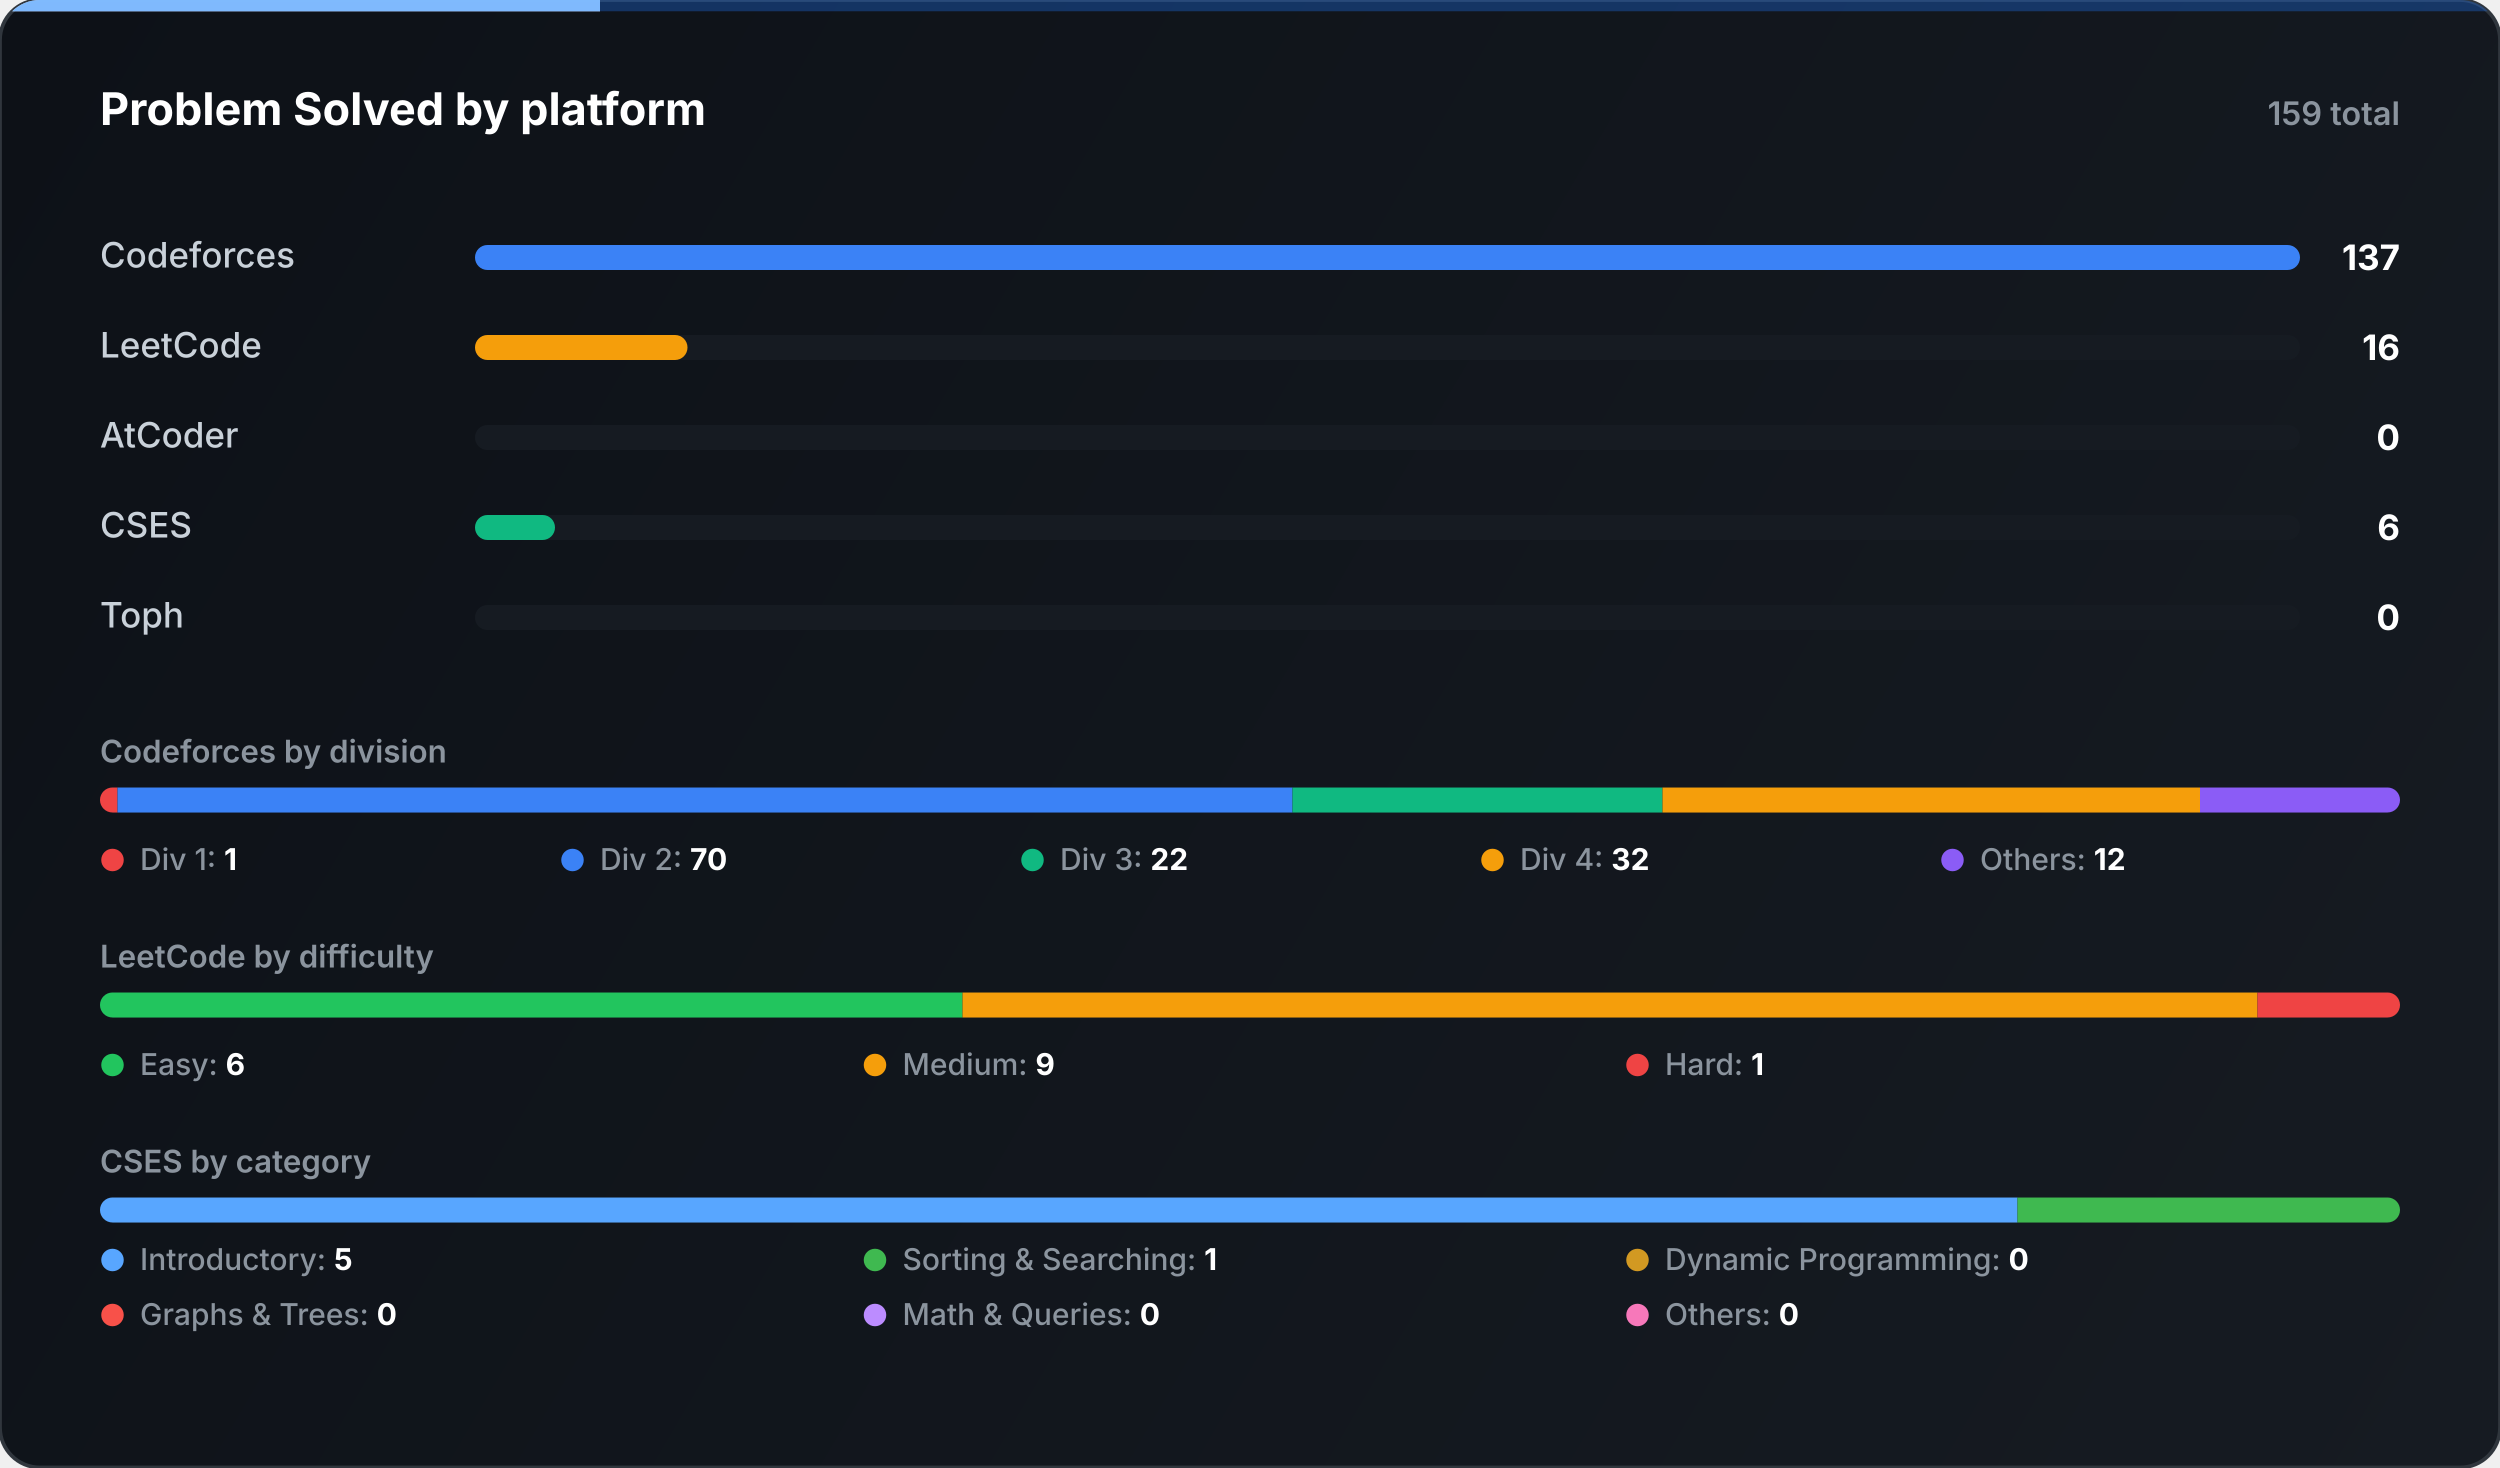
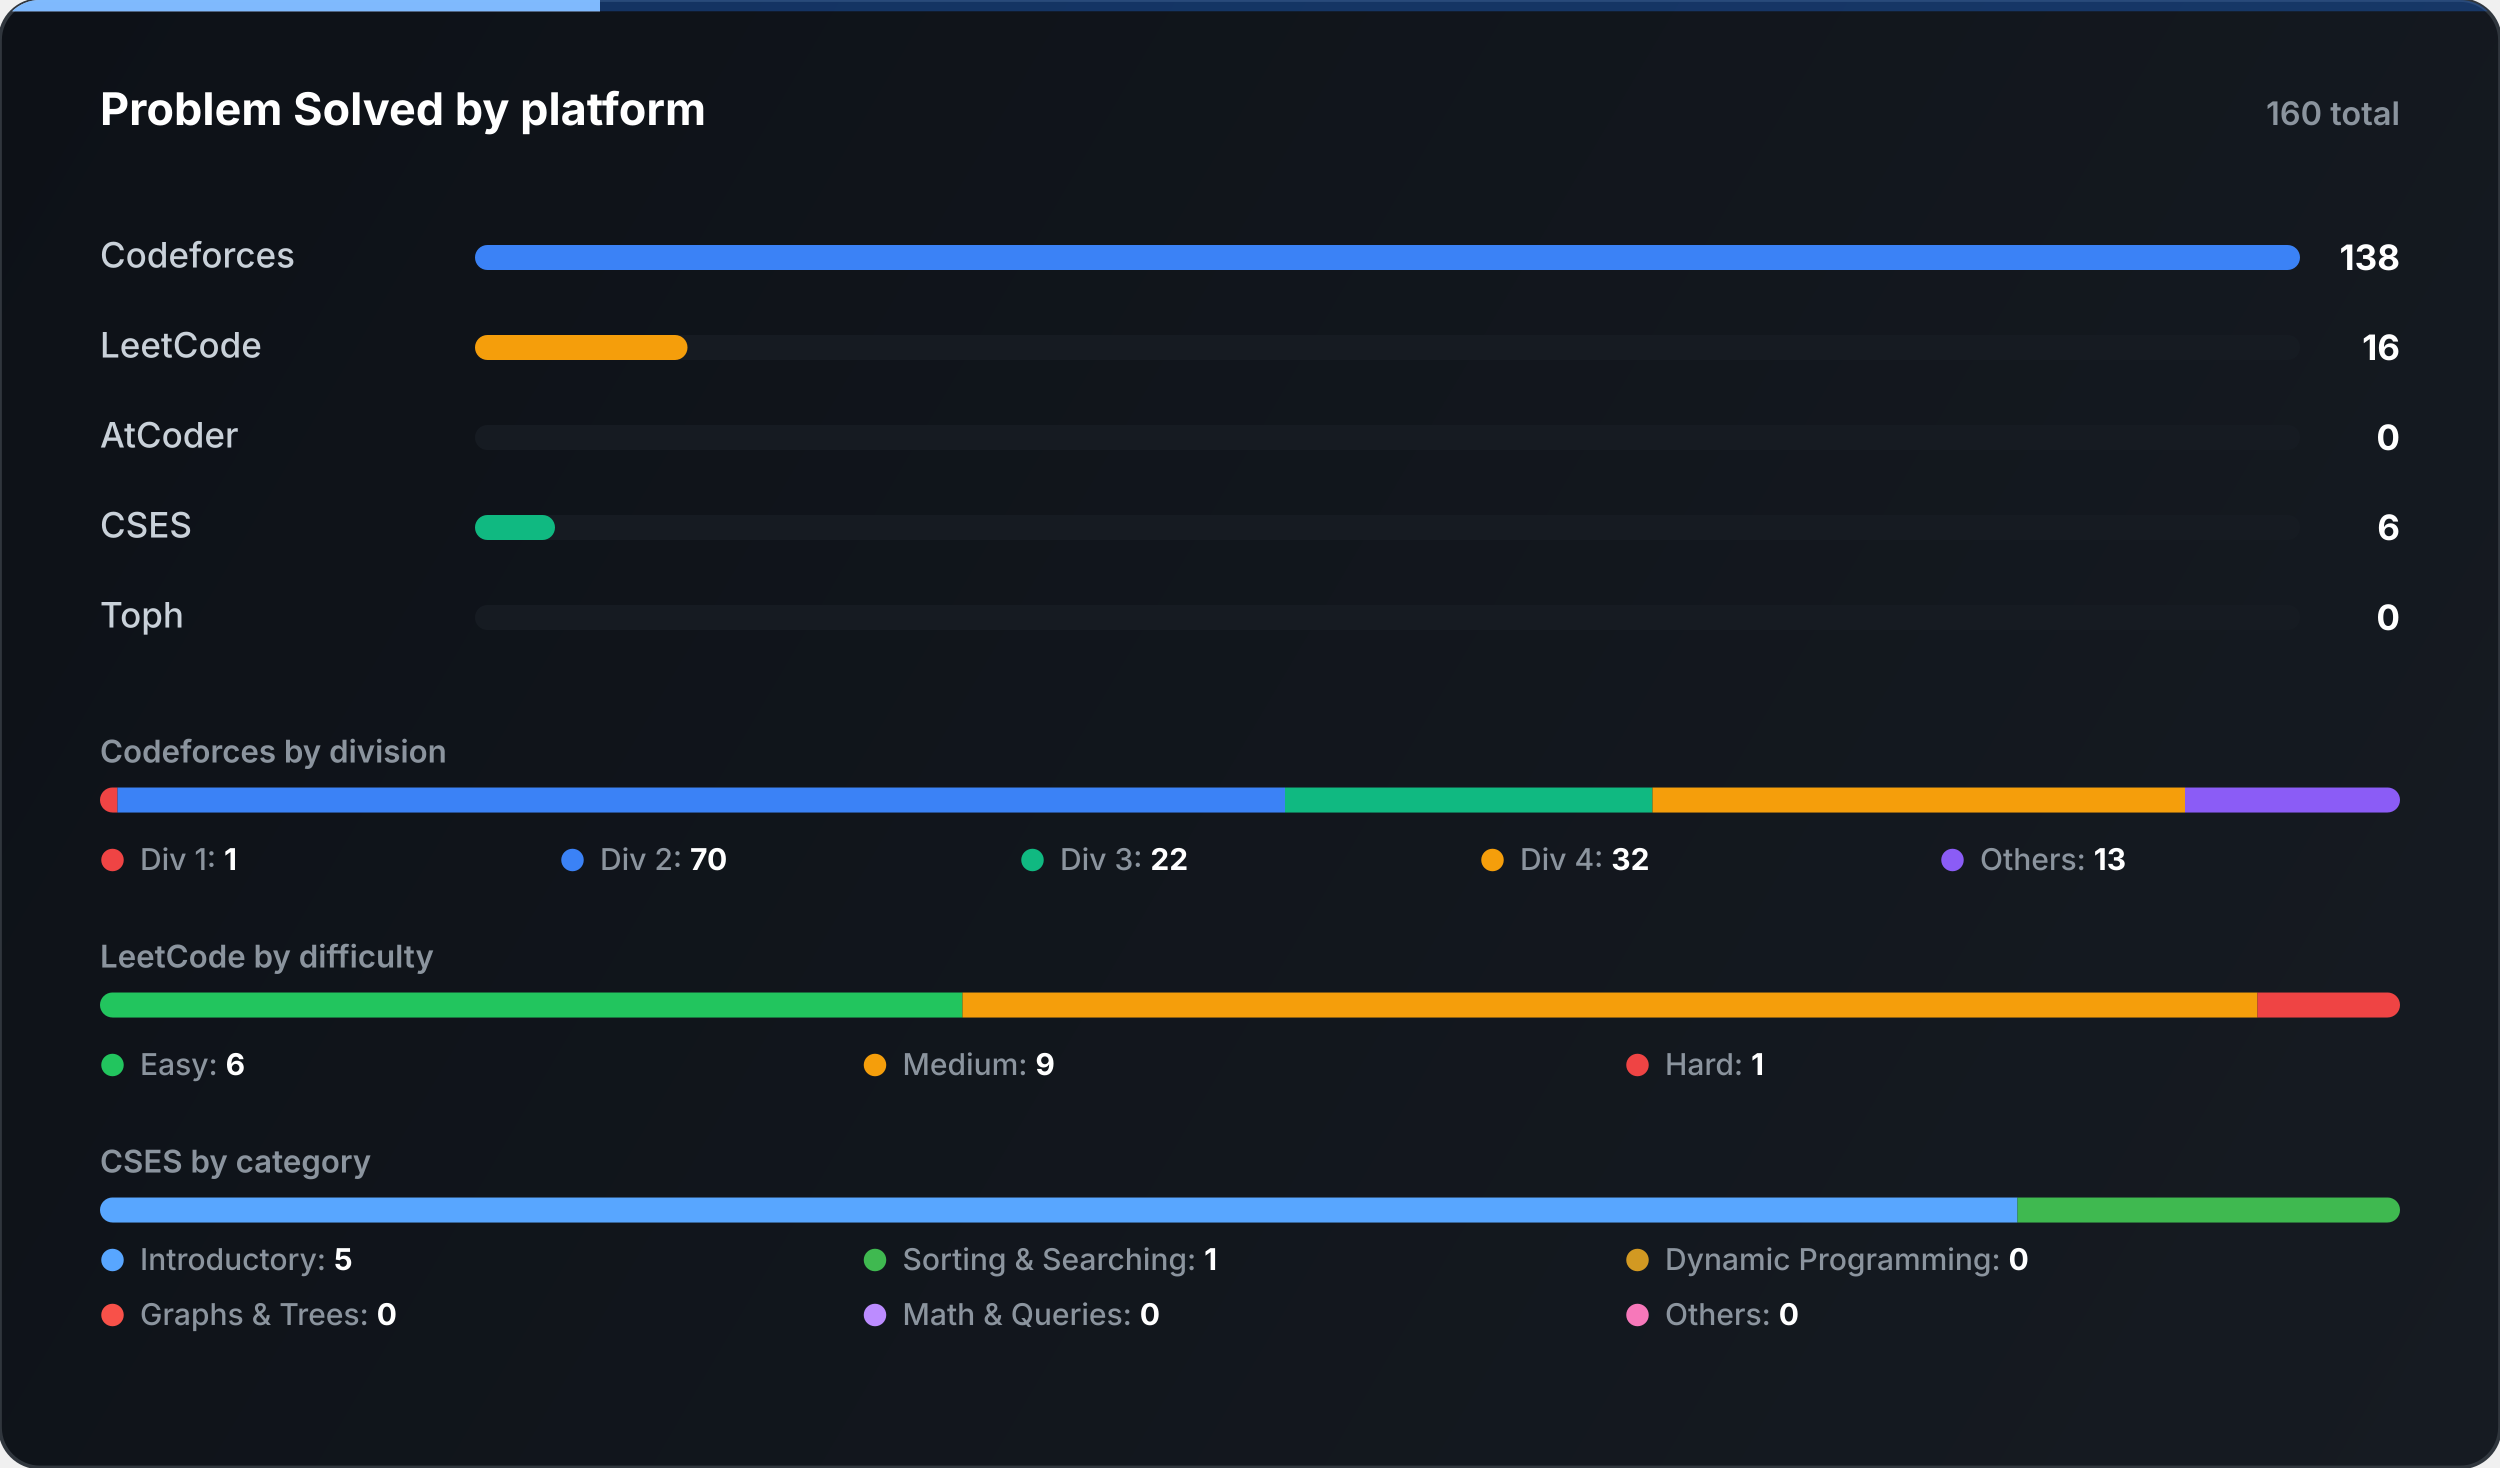
<svg xmlns="http://www.w3.org/2000/svg" width="1000" height="587" viewBox="0 0 1000 587" fill="none">
  <defs>
    <linearGradient id="ov-bg" x1="0" y1="0" x2="1000" y2="587" gradientUnits="userSpaceOnUse">
      <stop offset="0%" stop-color="#0d1117" />
      <stop offset="100%" stop-color="#161b22" />
    </linearGradient>
    <linearGradient id="ov-laser" x1="0%" y1="0%" x2="100%" y2="0%">
      <stop offset="0%" stop-color="#1f6feb" stop-opacity="0" />
      <stop offset="50%" stop-color="#58a6ff" stop-opacity="1" />
      <stop offset="100%" stop-color="#3fb950" stop-opacity="0" />
      <animate attributeName="x1" values="-100%; 100%" dur="4s" repeatCount="indefinite" />
      <animate attributeName="x2" values="0%; 200%" dur="4s" repeatCount="indefinite" />
    </linearGradient>
    <clipPath id="ov-card-clip">
      <rect width="1000" height="587" rx="16" />
    </clipPath>
    <clipPath id="cf-bar-clip">
      <rect x="0" y="0" width="920" height="10" rx="5" />
    </clipPath>
    <clipPath id="lc-bar-clip">
      <rect x="0" y="0" width="920" height="10" rx="5" />
    </clipPath>
    <clipPath id="cses-bar-clip">
      <rect x="0" y="0" width="920" height="10" rx="5" />
    </clipPath>
  </defs>
  <rect width="1000" height="587" rx="16" fill="url(#ov-bg)" stroke="#30363d" stroke-width="1.5" />
  <g clip-path="url(#ov-card-clip)">
    <rect x="0" y="0" width="1000" height="4.5" fill="#1f6feb" fill-opacity="0.35" />
    <rect y="0" width="240" height="4.5" fill="#ffffff" fill-opacity="0.95">
      <animate attributeName="x" values="-240; 1000; -240" dur="3.2s" repeatCount="indefinite" />
    </rect>
    <rect y="0" width="240" height="4.5" fill="#58a6ff" fill-opacity="0.75">
      <animate attributeName="x" values="-240; 1000; -240" dur="3.2s" repeatCount="indefinite" />
    </rect>
  </g>
  <g transform="translate(40, 50)">
    <text x="0" y="0" font-family="-apple-system, BlinkMacSystemFont, Segoe UI, Inter, Helvetica, Arial, sans-serif" font-size="18" font-weight="700" fill="#ffffff">Problem Solved by platform</text>
-     <text x="920" y="0" text-anchor="end" font-family="-apple-system, BlinkMacSystemFont, Segoe UI, Inter, Helvetica, Arial, sans-serif" font-size="13" font-weight="600" fill="#8b949e">159 total</text>
+     <text x="920" y="0" text-anchor="end" font-family="-apple-system, BlinkMacSystemFont, Segoe UI, Inter, Helvetica, Arial, sans-serif" font-size="13" font-weight="600" fill="#8b949e">160 total</text>
  </g>
  <g transform="translate(40, 98)">
    <text x="0" y="9" font-family="-apple-system, BlinkMacSystemFont, Segoe UI, Inter, Helvetica, Arial, sans-serif" font-size="14" font-weight="500" fill="#c9d1d9">Codeforces</text>
    <rect x="150" y="0" width="730" height="10" rx="5" fill="#161b22" />
    <rect x="150" y="0" width="730" height="10" rx="5" fill="#3b82f6">
      <animate attributeName="width" from="0" to="730" dur="1.2s" fill="freeze" calcMode="spline" keySplines="0.25 0.1 0.25 1" />
    </rect>
-     <text x="920" y="10" text-anchor="end" font-family="-apple-system, BlinkMacSystemFont, Segoe UI, Inter, Helvetica, Arial, sans-serif" font-size="14" font-weight="700" fill="#ffffff">137</text>
+     <text x="920" y="10" text-anchor="end" font-family="-apple-system, BlinkMacSystemFont, Segoe UI, Inter, Helvetica, Arial, sans-serif" font-size="14" font-weight="700" fill="#ffffff">138</text>
  </g>
  <g transform="translate(40, 134)">
    <text x="0" y="9" font-family="-apple-system, BlinkMacSystemFont, Segoe UI, Inter, Helvetica, Arial, sans-serif" font-size="14" font-weight="500" fill="#c9d1d9">LeetCode</text>
    <rect x="150" y="0" width="730" height="10" rx="5" fill="#161b22" />
    <rect x="150" y="0" width="85" height="10" rx="5" fill="#f59e0b">
      <animate attributeName="width" from="0" to="85" dur="1.2s" fill="freeze" calcMode="spline" keySplines="0.25 0.1 0.25 1" />
    </rect>
    <text x="920" y="10" text-anchor="end" font-family="-apple-system, BlinkMacSystemFont, Segoe UI, Inter, Helvetica, Arial, sans-serif" font-size="14" font-weight="700" fill="#ffffff">16</text>
  </g>
  <g transform="translate(40, 170)">
    <text x="0" y="9" font-family="-apple-system, BlinkMacSystemFont, Segoe UI, Inter, Helvetica, Arial, sans-serif" font-size="14" font-weight="500" fill="#c9d1d9">AtCoder</text>
    <rect x="150" y="0" width="730" height="10" rx="5" fill="#161b22" />
    <text x="920" y="10" text-anchor="end" font-family="-apple-system, BlinkMacSystemFont, Segoe UI, Inter, Helvetica, Arial, sans-serif" font-size="14" font-weight="700" fill="#ffffff">0</text>
  </g>
  <g transform="translate(40, 206)">
    <text x="0" y="9" font-family="-apple-system, BlinkMacSystemFont, Segoe UI, Inter, Helvetica, Arial, sans-serif" font-size="14" font-weight="500" fill="#c9d1d9">CSES</text>
    <rect x="150" y="0" width="730" height="10" rx="5" fill="#161b22" />
    <rect x="150" y="0" width="32" height="10" rx="5" fill="#10b981">
      <animate attributeName="width" from="0" to="32" dur="1.2s" fill="freeze" calcMode="spline" keySplines="0.25 0.1 0.25 1" />
    </rect>
    <text x="920" y="10" text-anchor="end" font-family="-apple-system, BlinkMacSystemFont, Segoe UI, Inter, Helvetica, Arial, sans-serif" font-size="14" font-weight="700" fill="#ffffff">6</text>
  </g>
  <g transform="translate(40, 242)">
    <text x="0" y="9" font-family="-apple-system, BlinkMacSystemFont, Segoe UI, Inter, Helvetica, Arial, sans-serif" font-size="14" font-weight="500" fill="#c9d1d9">Toph</text>
    <rect x="150" y="0" width="730" height="10" rx="5" fill="#161b22" />
    <text x="920" y="10" text-anchor="end" font-family="-apple-system, BlinkMacSystemFont, Segoe UI, Inter, Helvetica, Arial, sans-serif" font-size="14" font-weight="700" fill="#ffffff">0</text>
  </g>
  <g transform="translate(40, 305)">
    <text x="0" y="0" font-family="-apple-system, BlinkMacSystemFont, Segoe UI, Inter, Helvetica, Arial, sans-serif" font-size="12.5" font-weight="600" fill="#8b949e">Codeforces by division</text>
    <g transform="translate(0, 10)">
      <rect width="920" height="10" rx="5" fill="#161b22" />
      <g clip-path="url(#cf-bar-clip)">
        <rect x="0" y="0" width="7" height="10" fill="#ef4444" />
-         <rect x="7" y="0" width="470" height="10" fill="#3b82f6" />
-         <rect x="477" y="0" width="148" height="10" fill="#10b981" />
-         <rect x="625" y="0" width="215" height="10" fill="#f59e0b" />
-         <rect x="840" y="0" width="80" height="10" fill="#8b5cf6" />
+         <rect x="7" y="0" width="467" height="10" fill="#3b82f6" />
+         <rect x="474" y="0" width="147" height="10" fill="#10b981" />
+         <rect x="621" y="0" width="213" height="10" fill="#f59e0b" />
+         <rect x="834" y="0" width="86" height="10" fill="#8b5cf6" />
      </g>
    </g>
    <g transform="translate(0, 34)">
      <g transform="translate(0, 0)">
        <circle cx="5" cy="5" r="4.5" fill="#ef4444" />
        <text x="16" y="9" font-family="-apple-system, BlinkMacSystemFont, Segoe UI, Inter, Helvetica, Arial, sans-serif" font-size="12" font-weight="500" fill="#8b949e">Div 1: <tspan font-weight="700" fill="#ffffff">1</tspan>
        </text>
      </g>
      <g transform="translate(184, 0)">
        <circle cx="5" cy="5" r="4.5" fill="#3b82f6" />
        <text x="16" y="9" font-family="-apple-system, BlinkMacSystemFont, Segoe UI, Inter, Helvetica, Arial, sans-serif" font-size="12" font-weight="500" fill="#8b949e">Div 2: <tspan font-weight="700" fill="#ffffff">70</tspan>
        </text>
      </g>
      <g transform="translate(368, 0)">
        <circle cx="5" cy="5" r="4.5" fill="#10b981" />
        <text x="16" y="9" font-family="-apple-system, BlinkMacSystemFont, Segoe UI, Inter, Helvetica, Arial, sans-serif" font-size="12" font-weight="500" fill="#8b949e">Div 3: <tspan font-weight="700" fill="#ffffff">22</tspan>
        </text>
      </g>
      <g transform="translate(552, 0)">
        <circle cx="5" cy="5" r="4.5" fill="#f59e0b" />
        <text x="16" y="9" font-family="-apple-system, BlinkMacSystemFont, Segoe UI, Inter, Helvetica, Arial, sans-serif" font-size="12" font-weight="500" fill="#8b949e">Div 4: <tspan font-weight="700" fill="#ffffff">32</tspan>
        </text>
      </g>
      <g transform="translate(736, 0)">
        <circle cx="5" cy="5" r="4.5" fill="#8b5cf6" />
-         <text x="16" y="9" font-family="-apple-system, BlinkMacSystemFont, Segoe UI, Inter, Helvetica, Arial, sans-serif" font-size="12" font-weight="500" fill="#8b949e">Others: <tspan font-weight="700" fill="#ffffff">12</tspan>
+         <text x="16" y="9" font-family="-apple-system, BlinkMacSystemFont, Segoe UI, Inter, Helvetica, Arial, sans-serif" font-size="12" font-weight="500" fill="#8b949e">Others: <tspan font-weight="700" fill="#ffffff">13</tspan>
        </text>
      </g>
    </g>
  </g>
  <g transform="translate(40, 387)">
    <text x="0" y="0" font-family="-apple-system, BlinkMacSystemFont, Segoe UI, Inter, Helvetica, Arial, sans-serif" font-size="12.5" font-weight="600" fill="#8b949e">LeetCode by difficulty</text>
    <g transform="translate(0, 10)">
      <rect width="920" height="10" rx="5" fill="#161b22" />
      <g clip-path="url(#lc-bar-clip)">
        <rect x="0" y="0" width="345" height="10" fill="#22c55e" />
        <rect x="345" y="0" width="518" height="10" fill="#f59e0b" />
        <rect x="863" y="0" width="57" height="10" fill="#ef4444" />
      </g>
    </g>
    <g transform="translate(0, 34)">
      <g transform="translate(0, 0)">
        <circle cx="5" cy="5" r="4.5" fill="#22c55e" />
        <text x="16" y="9" font-family="-apple-system, BlinkMacSystemFont, Segoe UI, Inter, Helvetica, Arial, sans-serif" font-size="12" font-weight="500" fill="#8b949e">Easy: <tspan font-weight="700" fill="#ffffff">6</tspan>
        </text>
      </g>
      <g transform="translate(305, 0)">
        <circle cx="5" cy="5" r="4.5" fill="#f59e0b" />
        <text x="16" y="9" font-family="-apple-system, BlinkMacSystemFont, Segoe UI, Inter, Helvetica, Arial, sans-serif" font-size="12" font-weight="500" fill="#8b949e">Medium: <tspan font-weight="700" fill="#ffffff">9</tspan>
        </text>
      </g>
      <g transform="translate(610, 0)">
        <circle cx="5" cy="5" r="4.5" fill="#ef4444" />
        <text x="16" y="9" font-family="-apple-system, BlinkMacSystemFont, Segoe UI, Inter, Helvetica, Arial, sans-serif" font-size="12" font-weight="500" fill="#8b949e">Hard: <tspan font-weight="700" fill="#ffffff">1</tspan>
        </text>
      </g>
    </g>
  </g>
  <g transform="translate(40, 469)">
    <text x="0" y="0" font-family="-apple-system, BlinkMacSystemFont, Segoe UI, Inter, Helvetica, Arial, sans-serif" font-size="12.5" font-weight="600" fill="#8b949e">CSES by category</text>
    <g transform="translate(0, 10)">
      <rect width="920" height="10" rx="5" fill="#161b22" />
      <g clip-path="url(#cses-bar-clip)">
        <rect x="0" y="0" width="767" height="10" fill="#58a6ff" />
        <rect x="767" y="0" width="153" height="10" fill="#3fb950" />
      </g>
    </g>
    <g transform="translate(0, 30)">
      <g transform="translate(0, 0)">
        <circle cx="5" cy="5" r="4.5" fill="#58a6ff" />
        <text x="16" y="9" font-family="-apple-system, BlinkMacSystemFont, Segoe UI, Inter, Helvetica, Arial, sans-serif" font-size="12" font-weight="500" fill="#8b949e">Introductory: <tspan font-weight="700" fill="#ffffff">5</tspan>
        </text>
      </g>
      <g transform="translate(305, 0)">
        <circle cx="5" cy="5" r="4.5" fill="#3fb950" />
        <text x="16" y="9" font-family="-apple-system, BlinkMacSystemFont, Segoe UI, Inter, Helvetica, Arial, sans-serif" font-size="12" font-weight="500" fill="#8b949e">Sorting &amp; Searching: <tspan font-weight="700" fill="#ffffff">1</tspan>
        </text>
      </g>
      <g transform="translate(610, 0)">
        <circle cx="5" cy="5" r="4.5" fill="#d29922" />
        <text x="16" y="9" font-family="-apple-system, BlinkMacSystemFont, Segoe UI, Inter, Helvetica, Arial, sans-serif" font-size="12" font-weight="500" fill="#8b949e">Dynamic Programming: <tspan font-weight="700" fill="#ffffff">0</tspan>
        </text>
      </g>
      <g transform="translate(0, 22)">
        <circle cx="5" cy="5" r="4.5" fill="#f85149" />
        <text x="16" y="9" font-family="-apple-system, BlinkMacSystemFont, Segoe UI, Inter, Helvetica, Arial, sans-serif" font-size="12" font-weight="500" fill="#8b949e">Graphs &amp; Trees: <tspan font-weight="700" fill="#ffffff">0</tspan>
        </text>
      </g>
      <g transform="translate(305, 22)">
        <circle cx="5" cy="5" r="4.5" fill="#bc8cff" />
        <text x="16" y="9" font-family="-apple-system, BlinkMacSystemFont, Segoe UI, Inter, Helvetica, Arial, sans-serif" font-size="12" font-weight="500" fill="#8b949e">Math &amp; Queries: <tspan font-weight="700" fill="#ffffff">0</tspan>
        </text>
      </g>
      <g transform="translate(610, 22)">
        <circle cx="5" cy="5" r="4.5" fill="#f778ba" />
        <text x="16" y="9" font-family="-apple-system, BlinkMacSystemFont, Segoe UI, Inter, Helvetica, Arial, sans-serif" font-size="12" font-weight="500" fill="#8b949e">Others: <tspan font-weight="700" fill="#ffffff">0</tspan>
        </text>
      </g>
    </g>
  </g>
</svg>
